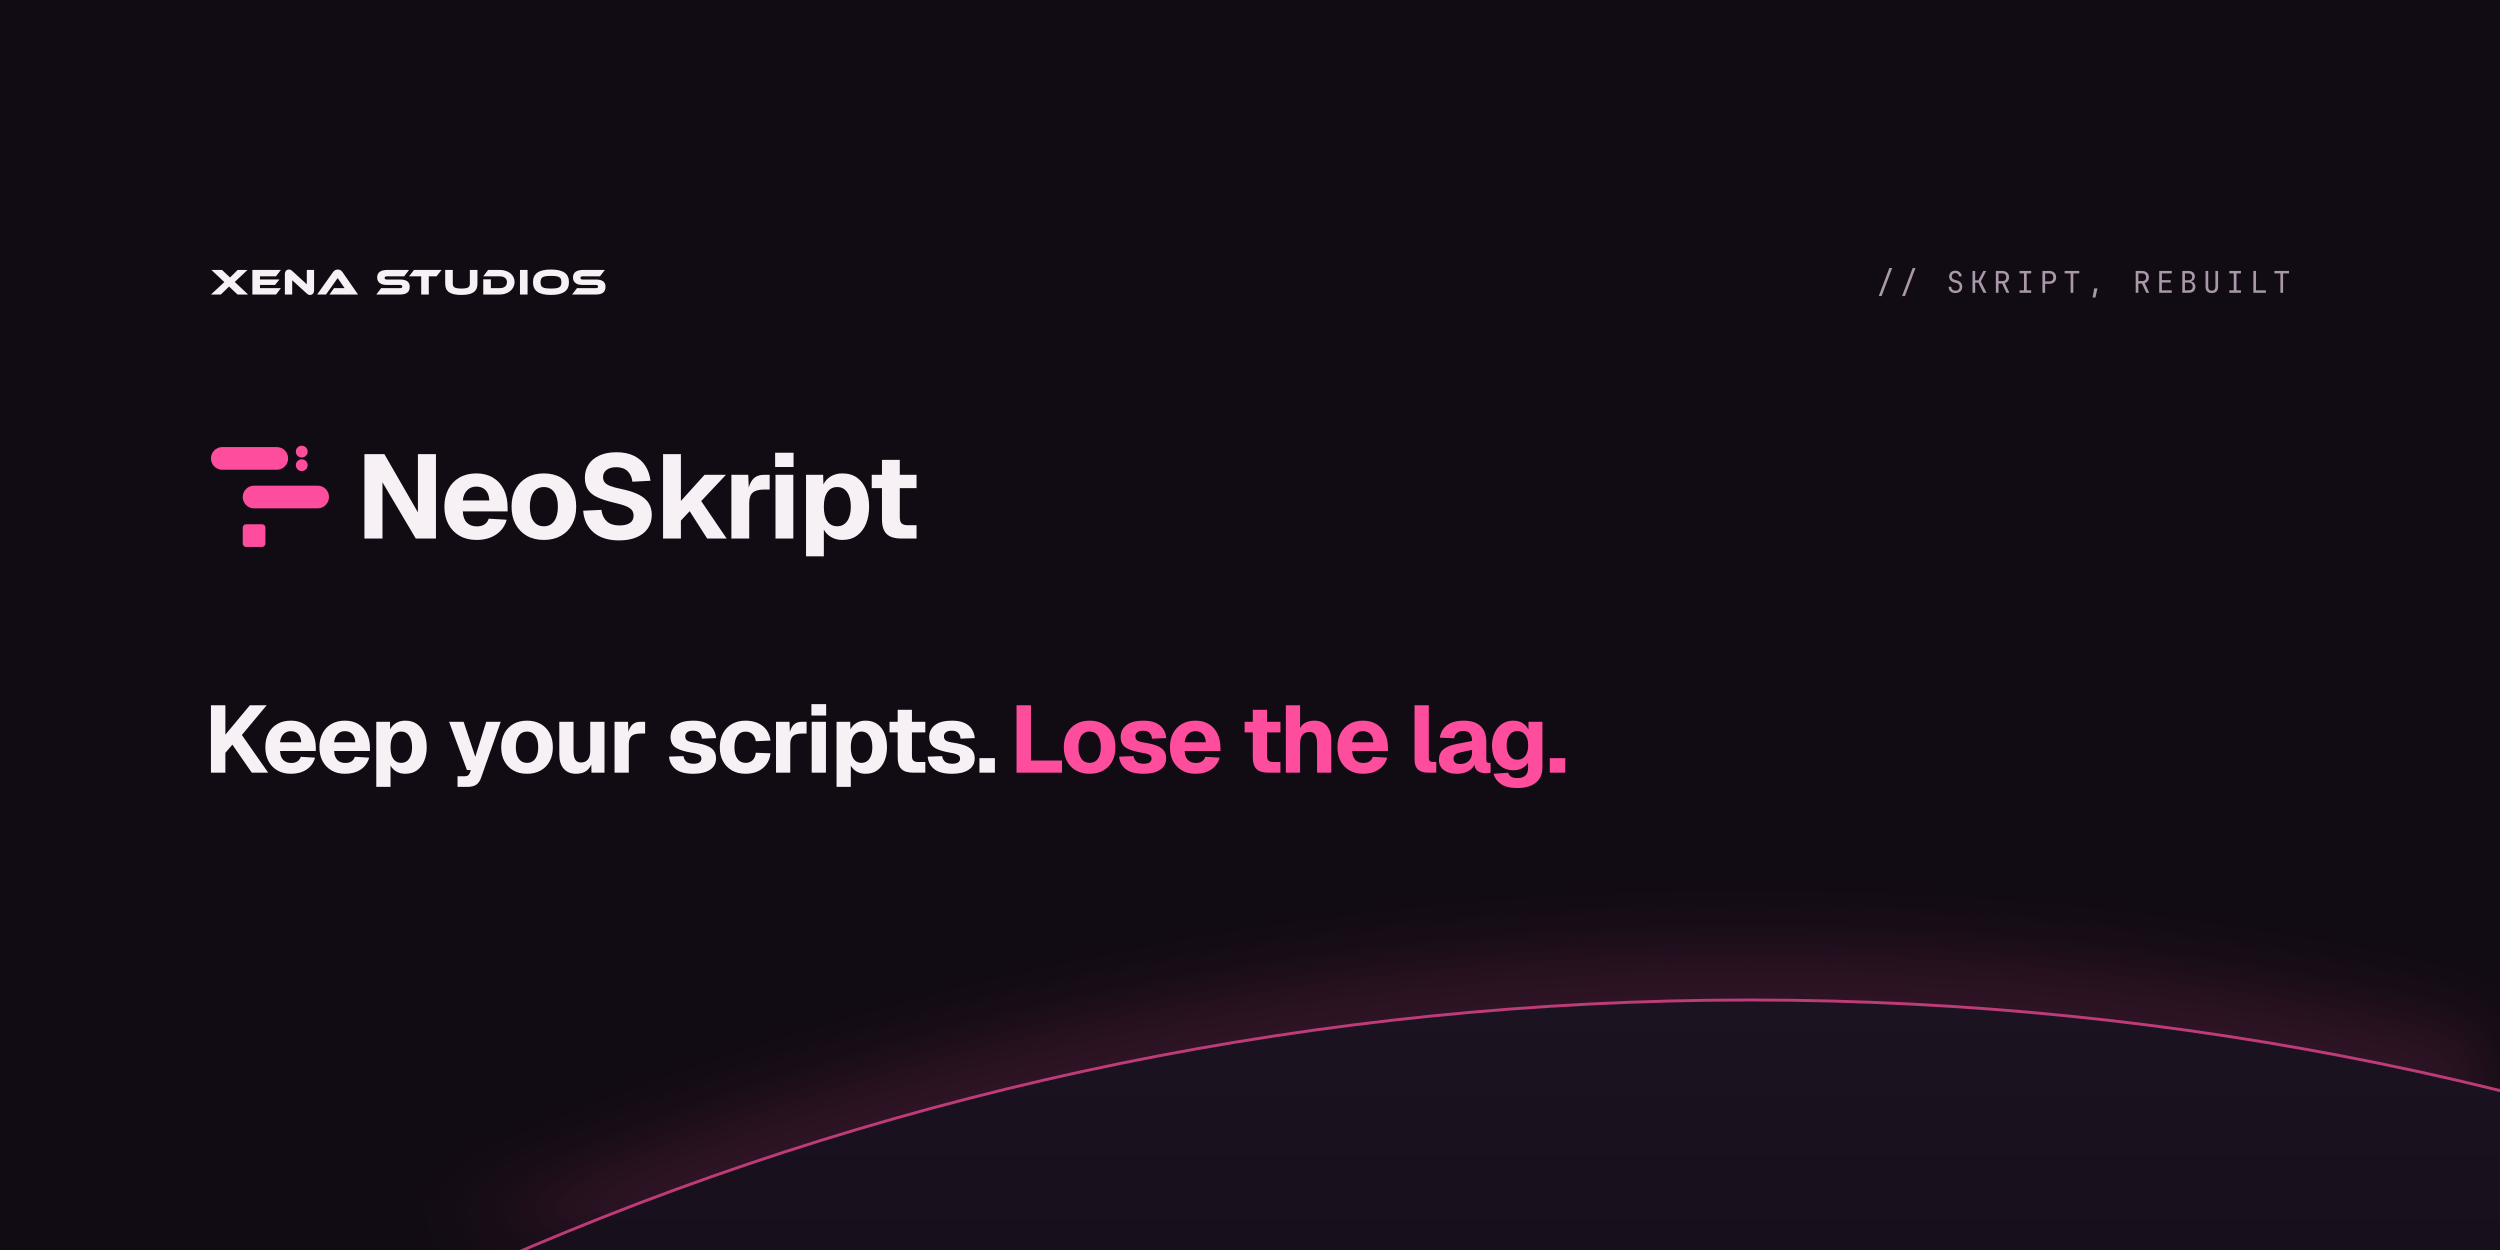
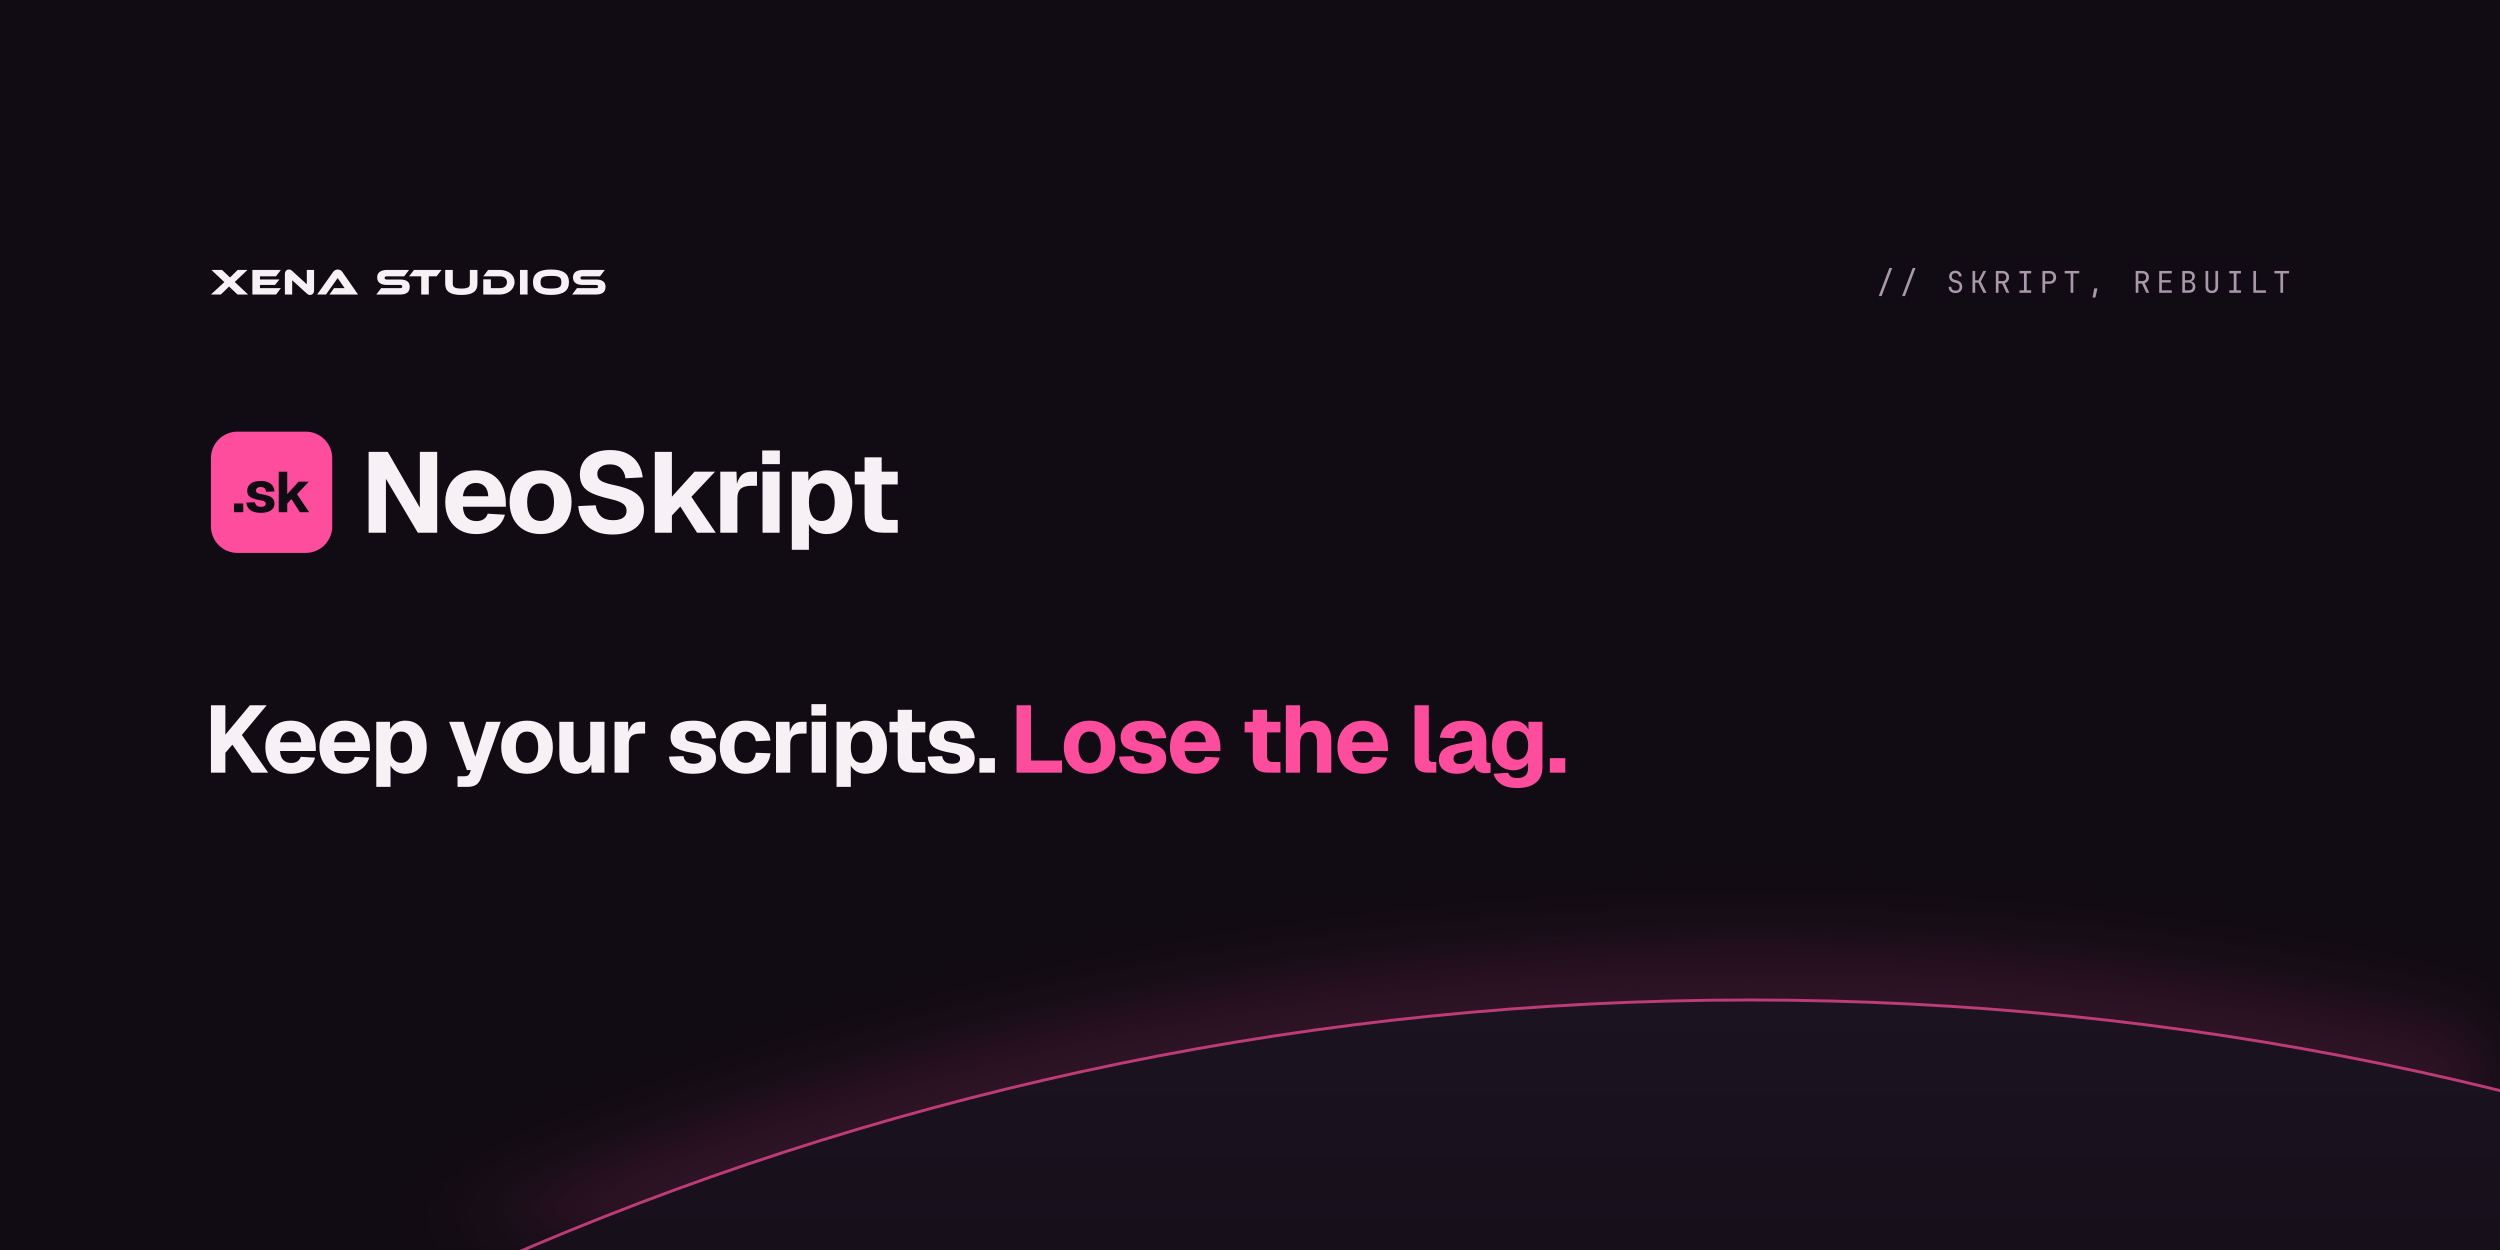
<svg xmlns="http://www.w3.org/2000/svg" width="1280" height="640" viewBox="0 0 1280 640">
  <rect width="1280" height="640" fill="#110B13" />
  <defs>
    <linearGradient id="limb38" x1="0" y1="512" x2="0" y2="832" gradientUnits="userSpaceOnUse">
      <stop offset="0" stop-color="#1B1320" />
      <stop offset="1" stop-color="#110B13" />
    </linearGradient>
    <filter id="glow39" x="-20%" y="-20%" width="140%" height="140%">
      <feGaussianBlur stdDeviation="22.4" />
    </filter>
  </defs>
  <circle cx="896" cy="2112" r="1600" fill="none" stroke="#FF4D9D" stroke-width="32" opacity="0.22" filter="url(#glow39)" />
  <circle cx="896" cy="2112" r="1600" fill="url(#limb38)" />
  <circle cx="896" cy="2112" r="1600" fill="none" stroke="#FF4D9D" stroke-width="1.5" opacity="0.7" />
  <path d="M121.71 138.2L117.77 142.06L113.67 138.2L108.24 138.2L114.86 144.43L108 150.8L113.07 150.8L117.29 146.71L121.62 150.8L127.04 150.8L120.2 144.36L126.72 138.2M133.11 141.48L141.28 141.48L143.8 138.2L129.21 138.2L129.21 150.8L141.34 150.8L143.82 147.52L133.11 147.52L133.11 145.88L140.81 145.88L143.07 143.1L133.11 143.1M145.86 150.8L149.6 150.8L149.6 143.47L157.12 150.33C157.65 150.82 158.1 151.03 158.68 151.03C160 151.03 160.81 150.1 160.81 148.65L160.81 138.2L157.08 138.2L157.08 145.55L149.53 138.65C149.02 138.18 148.57 137.99 147.98 137.99C146.67 137.99 145.86 138.9 145.86 140.37M183.32 150.8L175.43 139.41C174.88 138.61 174.11 137.99 172.94 137.99C171.73 137.99 170.98 138.65 170.43 139.41L162.36 150.8L166.91 150.8L172.88 142.38L176.44 147.52L171.02 147.52L168.68 150.8M204.69 150.8C208.2 150.8 209.78 149.54 209.78 146.77C209.78 144.38 208.12 143.12 205 143.12L198.12 143.12C197.31 143.12 196.93 142.85 196.93 142.29C196.93 141.74 197.31 141.48 198.12 141.48L206.94 141.48L209.44 138.2L198.42 138.2C194.86 138.2 193.11 139.5 193.11 142.1C193.11 144.49 194.88 145.88 197.95 145.88L204.77 145.88C205.58 145.88 205.96 146.13 205.96 146.71C205.96 147.28 205.6 147.52 204.81 147.52L195.16 147.52L192.66 150.8M219.54 150.8L219.54 141.48L223.51 141.48L226.07 138.2L211.98 138.2L209.42 141.48L215.66 141.48L215.66 150.8M240.57 145.3C240.57 147.09 239.46 147.73 236.24 147.73C232.98 147.73 231.83 147.09 231.83 145.3L231.83 138.2L227.94 138.2L227.94 145.3C227.94 149.26 230.52 151.01 236.24 151.01C241.91 151.01 244.45 149.24 244.45 145.3L244.45 138.2L240.57 138.2M255.87 150.8C260.22 150.8 263.46 148.05 263.46 144.38C263.46 140.76 260.31 138.2 255.87 138.2L249.93 138.2L247.43 141.48L255.87 141.48C258.15 141.48 259.56 142.59 259.56 144.38C259.56 146.41 258.28 147.52 255.87 147.52L251.33 147.52L251.33 143.02L247.43 143.02L247.43 150.8M270.12 150.8L270.12 138.2L266.23 138.2L266.23 150.8M282.08 137.99C275.83 137.99 272.89 140.08 272.89 144.49C272.89 148.92 275.85 151.01 282.08 151.01C288.34 151.01 291.31 148.9 291.31 144.49C291.31 140.08 288.34 137.99 282.08 137.99M282.08 141.27C286.32 141.27 287.41 141.93 287.41 144.49C287.41 147.05 286.3 147.73 282.08 147.73C277.9 147.73 276.77 147.05 276.77 144.49C276.77 141.95 277.88 141.27 282.08 141.27M304.95 150.8C308.45 150.8 310.03 149.54 310.03 146.77C310.03 144.38 308.38 143.12 305.25 143.12L298.37 143.12C297.57 143.12 297.19 142.85 297.19 142.29C297.19 141.74 297.57 141.48 298.37 141.48L307.19 141.48L309.69 138.2L298.68 138.2C295.12 138.2 293.37 139.5 293.37 142.1C293.37 144.49 295.14 145.88 298.21 145.88L305.02 145.88C305.83 145.88 306.21 146.13 306.21 146.71C306.21 147.28 305.85 147.52 305.06 147.52L295.42 147.52L292.91 150.8" fill="#F7F1F6" />
  <path d="M963.38 151.58L961.93 151.58L967.36 137.2L968.82 137.2L963.38 151.58M975.32 151.58L973.87 151.58L979.3 137.2L980.75 137.2L975.32 151.58M1001.24 150.05L1001.24 150.05Q999.61 150.05 998.65 149.2Q997.69 148.34 997.69 146.84L997.69 146.84L999.06 146.84Q999.06 147.77 999.66 148.3Q1000.26 148.83 1001.24 148.83L1001.24 148.83Q1002.19 148.83 1002.75 148.28Q1003.32 147.73 1003.32 146.84L1003.32 146.84Q1003.32 146.17 1002.96 145.67Q1002.6 145.17 1001.93 144.99L1001.93 144.99L1000.23 144.51Q999.17 144.21 998.57 143.42Q997.96 142.63 997.96 141.56L997.96 141.56Q997.96 140.67 998.36 140Q998.76 139.33 999.48 138.95Q1000.2 138.58 1001.13 138.58L1001.13 138.58Q1002.08 138.58 1002.8 138.95Q1003.53 139.33 1003.94 139.99Q1004.36 140.66 1004.36 141.53L1004.36 141.53L1002.98 141.53Q1002.98 140.77 1002.46 140.28Q1001.94 139.8 1001.13 139.8L1001.13 139.8Q1000.32 139.8 999.81 140.28Q999.31 140.77 999.31 141.53L999.31 141.53Q999.31 142.14 999.64 142.58Q999.97 143.02 1000.56 143.18L1000.56 143.18L1002.31 143.67Q1003.42 143.98 1004.04 144.83Q1004.66 145.68 1004.66 146.84L1004.66 146.84Q1004.66 148.31 1003.73 149.18Q1002.8 150.05 1001.24 150.05M1011.3 149.9L1009.93 149.9L1009.93 138.73L1011.3 138.73L1011.3 143.54L1012.96 143.54L1015.44 138.73L1016.93 138.73L1014.17 144.12L1017.09 149.9L1015.51 149.9L1012.91 144.74L1011.3 144.74L1011.3 149.9M1023.24 149.9L1021.88 149.9L1021.88 138.73L1025.32 138.73Q1026.31 138.73 1027.06 139.14Q1027.81 139.54 1028.23 140.26Q1028.64 140.98 1028.64 141.94L1028.64 141.94Q1028.64 143.08 1028.06 143.89Q1027.48 144.7 1026.51 145.02L1026.51 145.02L1028.79 149.9L1027.28 149.9L1025.09 145.16L1023.24 145.16L1023.24 149.9M1023.24 139.97L1023.24 143.92L1025.32 143.92Q1026.18 143.92 1026.7 143.37Q1027.22 142.83 1027.22 141.94L1027.22 141.94Q1027.22 141.04 1026.7 140.51Q1026.18 139.97 1025.32 139.97L1025.32 139.97L1023.24 139.97M1039.96 149.9L1033.99 149.9L1033.99 148.65L1036.27 148.65L1036.27 139.99L1033.99 139.99L1033.99 138.73L1039.96 138.73L1039.96 139.99L1037.68 139.99L1037.68 148.65L1039.96 148.65L1039.96 149.9M1047.11 149.9L1045.73 149.9L1045.73 138.73L1049.32 138.73Q1050.89 138.73 1051.81 139.63Q1052.74 140.52 1052.74 142.02L1052.74 142.02Q1052.74 143.52 1051.81 144.41Q1050.89 145.31 1049.32 145.31L1049.32 145.31L1047.11 145.31L1047.11 149.9M1047.11 139.97L1047.11 144.07L1049.32 144.07Q1050.23 144.07 1050.77 143.51Q1051.31 142.95 1051.31 142.02L1051.31 142.02Q1051.31 141.07 1050.77 140.52Q1050.23 139.97 1049.32 139.97L1049.32 139.97L1047.11 139.97M1061.53 149.9L1060.16 149.9L1060.16 139.99L1057.1 139.99L1057.1 138.73L1064.59 138.73L1064.59 139.99L1061.53 139.99L1061.53 149.9M1072.83 152.35L1071.4 152.35L1072.24 147.67L1073.9 147.67L1072.83 152.35M1094.84 149.9L1093.48 149.9L1093.48 138.73L1096.92 138.73Q1097.92 138.73 1098.67 139.14Q1099.42 139.54 1099.83 140.26Q1100.24 140.98 1100.24 141.94L1100.24 141.94Q1100.24 143.08 1099.66 143.89Q1099.08 144.7 1098.12 145.02L1098.12 145.02L1100.4 149.9L1098.88 149.9L1096.69 145.16L1094.84 145.16L1094.84 149.9M1094.84 139.97L1094.84 143.92L1096.92 143.92Q1097.78 143.92 1098.3 143.37Q1098.82 142.83 1098.82 141.94L1098.82 141.94Q1098.82 141.04 1098.3 140.51Q1097.78 139.97 1096.92 139.97L1096.92 139.97L1094.84 139.97M1111.95 149.9L1105.52 149.9L1105.52 138.73L1111.95 138.73L1111.95 139.99L1106.88 139.99L1106.88 143.44L1111.41 143.44L1111.41 144.67L1106.88 144.67L1106.88 148.65L1111.95 148.65L1111.95 149.9M1120.74 149.9L1117.35 149.9L1117.35 138.73L1120.52 138.73Q1122.05 138.73 1122.91 139.5Q1123.77 140.26 1123.77 141.62L1123.77 141.62Q1123.77 142.48 1123.23 143.17Q1122.69 143.86 1121.82 144.02L1121.82 144.02L1121.82 144.07Q1122.47 144.15 1122.97 144.53Q1123.47 144.91 1123.75 145.5Q1124.03 146.09 1124.03 146.79L1124.03 146.79Q1124.03 148.23 1123.15 149.07Q1122.27 149.9 1120.74 149.9L1120.74 149.9M1118.69 139.97L1118.69 143.49L1120.5 143.49Q1121.39 143.49 1121.9 143.02Q1122.41 142.54 1122.41 141.73L1122.41 141.73Q1122.41 140.92 1121.91 140.44Q1121.4 139.97 1120.52 139.97L1120.52 139.97L1118.69 139.97M1118.69 144.68L1118.69 148.66L1120.59 148.66Q1121.56 148.66 1122.11 148.15Q1122.67 147.64 1122.67 146.75L1122.67 146.75Q1122.67 145.83 1122.11 145.26Q1121.56 144.68 1120.59 144.68L1120.59 144.68L1118.69 144.68M1132.45 150.05L1132.45 150.05Q1130.89 150.05 1130.06 149.19Q1129.24 148.32 1129.24 146.84L1129.24 146.84L1129.24 138.73L1130.61 138.73L1130.61 146.84Q1130.61 147.76 1131.06 148.29Q1131.52 148.83 1132.45 148.83L1132.45 148.83Q1133.37 148.83 1133.83 148.29Q1134.29 147.76 1134.29 146.84L1134.29 146.84L1134.29 138.73L1135.66 138.73L1135.66 146.84Q1135.66 148.34 1134.84 149.2Q1134.03 150.05 1132.45 150.05M1147.37 149.9L1141.4 149.9L1141.4 148.65L1143.68 148.65L1143.68 139.99L1141.4 139.99L1141.4 138.73L1147.37 138.73L1147.37 139.99L1145.09 139.99L1145.09 148.65L1147.37 148.65L1147.37 149.9M1160.14 149.9L1153.72 149.9L1153.72 138.73L1155.09 138.73L1155.09 148.65L1160.14 148.65L1160.14 149.9M1168.94 149.9L1167.56 149.9L1167.56 139.99L1164.5 139.99L1164.5 138.73L1172 138.73L1172 139.99L1168.94 139.99L1168.94 149.9" fill="#A898A9" />
-   <g transform="translate(101.03 217.27) scale(1.162332)">
-     <rect x="6" y="10" width="34" height="10" rx="5" fill="#FF4D9D" />
-     <circle cx="46" cy="12" r="2.6" fill="#FF4D9D" />
-     <circle cx="46" cy="18" r="2.6" fill="#FF4D9D" />
-     <rect x="20" y="27" width="38" height="10" rx="5" fill="#FF4D9D" />
-     <rect x="20" y="44" width="10" height="10" rx="1.5" fill="#FF4D9D" />
-   </g>
-   <path d="M195.83 275.72L186.59 275.72L186.59 232.52L196.81 232.52L213.97 262.33L213.97 232.52L223.21 232.52L223.21 275.72L212.87 275.72L195.83 246.94L195.83 275.72M243.96 276.45L243.96 276.45Q238.97 276.45 235.29 274.32Q231.61 272.19 229.57 268.39Q227.53 264.59 227.53 259.41L227.53 259.41Q227.53 254.3 229.54 250.47Q231.55 246.64 235.23 244.51Q238.91 242.38 243.9 242.38L243.9 242.38Q248.77 242.38 252.36 244.51Q255.95 246.64 257.93 250.59Q259.9 254.55 259.9 260.02L259.9 260.02L259.9 261.85L236.96 261.85Q237.15 265.74 239.06 267.63Q240.98 269.51 244.14 269.51L244.14 269.51Q248.89 269.51 250.23 265.56L250.23 265.56L259.42 266.11Q258.08 270.97 253.97 273.71Q249.86 276.45 243.96 276.45M236.96 256.25L236.96 256.25L250.53 256.25Q250.35 252.66 248.56 250.9Q246.76 249.13 243.9 249.13L243.9 249.13Q241.04 249.13 239.19 250.99Q237.33 252.84 236.96 256.25M278.46 276.45L278.46 276.45Q273.47 276.45 269.76 274.35Q266.05 272.25 263.98 268.42Q261.91 264.59 261.91 259.41L261.91 259.41Q261.91 254.24 263.98 250.44Q266.05 246.64 269.76 244.51Q273.47 242.38 278.46 242.38L278.46 242.38Q283.45 242.38 287.19 244.51Q290.93 246.64 292.97 250.44Q295.01 254.24 295.01 259.41L295.01 259.41Q295.01 264.59 292.97 268.42Q290.93 272.25 287.19 274.35Q283.45 276.45 278.46 276.45M278.46 269.45L278.46 269.45Q281.87 269.45 283.75 266.81Q285.64 264.16 285.64 259.41L285.64 259.41Q285.64 254.67 283.75 252.02Q281.87 249.37 278.46 249.37L278.46 249.37Q275.05 249.37 273.17 252.02Q271.28 254.67 271.28 259.41L271.28 259.41Q271.28 264.16 273.17 266.81Q275.05 269.45 278.46 269.45M317.04 276.69L317.04 276.69Q308.64 276.69 303.86 272.56Q299.09 268.42 298.6 261.48L298.6 261.48L307.91 261.06Q308.46 264.89 310.71 266.96Q312.96 269.03 317.16 269.03L317.16 269.03Q320.57 269.03 322.48 267.78Q324.4 266.53 324.4 264.04L324.4 264.04Q324.4 262.52 323.67 261.39Q322.94 260.27 320.87 259.32Q318.8 258.38 314.79 257.47L314.79 257.47Q309.25 256.19 305.87 254.61Q302.5 253.02 300.97 250.62Q299.45 248.22 299.45 244.57L299.45 244.57Q299.45 240.73 301.37 237.78Q303.29 234.83 306.94 233.19Q310.59 231.55 315.64 231.55L315.64 231.55Q320.99 231.55 324.7 233.43Q328.42 235.32 330.48 238.6Q332.55 241.89 333.04 246.15L333.04 246.15L323.79 246.64Q323.43 243.29 321.33 241.25Q319.23 239.21 315.52 239.21L315.52 239.21Q312.35 239.21 310.56 240.61Q308.76 242.01 308.76 244.26L308.76 244.26Q308.76 245.85 309.55 246.91Q310.34 247.97 312.29 248.77Q314.24 249.56 317.77 250.29L317.77 250.29Q323.79 251.5 327.26 253.36Q330.73 255.22 332.22 257.77Q333.71 260.33 333.71 263.61L333.71 263.61Q333.71 267.63 331.67 270.58Q329.63 273.53 325.89 275.11Q322.15 276.69 317.04 276.69M348.62 275.72L339.49 275.72L339.49 232.52L348.62 232.52L348.62 256.49L360.72 243.11L371.68 243.11L359.02 256.55L372.04 275.72L362.06 275.72L353.12 261.73L348.62 266.53L348.62 275.72M383.6 275.72L374.47 275.72L374.47 243.11L383.11 243.11L383.36 249.62Q384.33 246.21 386.22 244.66Q388.1 243.11 391.09 243.11L391.09 243.11L394.07 243.11L394.07 250.65L391.09 250.65Q387.25 250.65 385.43 252.2Q383.6 253.75 383.6 257.41L383.6 257.41L383.6 275.72M406.18 275.72L397.05 275.72L397.05 243.11L406.18 243.11L406.18 275.72M406.3 239.09L396.87 239.09L396.87 231.79L406.3 231.79L406.3 239.09M421.81 284.85L412.69 284.85L412.69 243.11L421.45 243.11L421.57 247.97Q423.03 245.24 425.52 243.81Q428.02 242.38 431.24 242.38L431.24 242.38Q435.81 242.38 438.88 244.63Q441.95 246.88 443.47 250.74Q444.99 254.61 444.99 259.41L444.99 259.41Q444.99 264.22 443.44 268.08Q441.89 271.95 438.82 274.2Q435.75 276.45 431.18 276.45L431.18 276.45Q428.14 276.45 425.65 275.05Q423.15 273.65 421.81 271.16L421.81 271.16L421.81 284.85M428.69 269.45L428.69 269.45Q431.91 269.45 433.77 266.78Q435.62 264.1 435.62 259.41L435.62 259.41Q435.62 254.73 433.77 252.05Q431.91 249.37 428.69 249.37L428.69 249.37Q425.46 249.37 423.64 251.93Q421.81 254.49 421.81 259.41L421.81 259.41Q421.81 264.34 423.61 266.9Q425.4 269.45 428.69 269.45M469.27 275.72L461.36 275.72Q456.31 275.72 453.94 273.38Q451.57 271.03 451.57 265.92L451.57 265.92L451.57 249.92L446.33 249.92L446.33 243.11L451.57 243.11L451.57 235.44L460.69 235.44L460.69 243.11L469.27 243.11L469.27 249.92L460.69 249.92L460.69 264.83Q460.69 267.2 461.7 268.05Q462.7 268.91 464.71 268.91L464.71 268.91L469.27 268.91L469.27 275.72" fill="#F7F1F6" />
+   <rect x="108" y="221" width="62.1" height="62.1" rx="13.58" fill="#FF4D9D" />
+   <path transform="translate(0 262.23)" d="M124.55 0L119.8 0L119.8 -4.46L124.55 -4.46L124.55 0M133.62 0.35L133.62 0.35Q129.83 0.35 128.05 -1.14Q126.27 -2.63 126.1 -4.93L126.1 -4.93L130.53 -5.08Q130.74 -3.97 131.44 -3.35Q132.14 -2.74 133.62 -2.74L133.62 -2.74Q136.05 -2.74 136.05 -4.32L136.05 -4.32Q136.05 -4.81 135.81 -5.13Q135.58 -5.45 134.91 -5.7Q134.24 -5.95 132.92 -6.15L132.92 -6.15Q130.47 -6.59 129.09 -7.19Q127.7 -7.79 127.13 -8.71Q126.57 -9.63 126.57 -10.97L126.57 -10.97Q126.57 -13.21 128.32 -14.6Q130.07 -15.98 133.54 -15.98L133.54 -15.98Q135.87 -15.98 137.39 -15.28Q138.9 -14.58 139.68 -13.36Q140.45 -12.13 140.57 -10.62L140.57 -10.62L136.19 -10.44Q136.13 -11.52 135.48 -12.21Q134.82 -12.89 133.48 -12.89L133.48 -12.89Q132.31 -12.89 131.7 -12.41Q131.09 -11.93 131.09 -11.14L131.09 -11.14Q131.09 -10.3 131.69 -9.87Q132.28 -9.45 133.89 -9.22L133.89 -9.22Q136.37 -8.84 137.82 -8.23Q139.28 -7.61 139.91 -6.68Q140.54 -5.75 140.54 -4.38L140.54 -4.38Q140.54 -2.1 138.67 -0.88Q136.8 0.35 133.62 0.35M147.07 0L142.7 0L142.7 -20.71L147.07 -20.71L147.07 -9.22L152.88 -15.63L158.13 -15.63L152.06 -9.19L158.3 0L153.52 0L149.23 -6.71L147.07 -4.4L147.07 0" fill="#110B13" />
+   <path d="M197.59 272.75L188.73 272.75L188.73 231.35L198.53 231.35L214.97 259.92L214.97 231.35L223.83 231.35L223.83 272.75L213.92 272.75L197.59 245.17L197.59 272.75M243.72 273.45L243.72 273.45Q238.93 273.45 235.41 271.41Q231.88 269.37 229.93 265.72Q227.97 262.08 227.97 257.12L227.97 257.12Q227.97 252.22 229.9 248.55Q231.82 244.88 235.35 242.84Q238.88 240.8 243.66 240.8L243.66 240.8Q248.32 240.8 251.76 242.84Q255.2 244.88 257.1 248.67Q258.99 252.46 258.99 257.71L258.99 257.71L258.99 259.46L237.01 259.46Q237.19 263.19 239.02 264.99Q240.86 266.8 243.89 266.8L243.89 266.8Q248.44 266.8 249.72 263.01L249.72 263.01L258.53 263.54Q257.24 268.2 253.31 270.83Q249.37 273.45 243.72 273.45M237.01 254.09L237.01 254.09L250.01 254.09Q249.84 250.65 248.12 248.96Q246.4 247.27 243.66 247.27L243.66 247.27Q240.92 247.27 239.14 249.05Q237.36 250.83 237.01 254.09M276.78 273.45L276.78 273.45Q272 273.45 268.44 271.44Q264.88 269.43 262.9 265.75Q260.92 262.08 260.92 257.12L260.92 257.12Q260.92 252.17 262.9 248.52Q264.88 244.88 268.44 242.84Q272 240.8 276.78 240.8L276.78 240.8Q281.56 240.8 285.15 242.84Q288.73 244.88 290.68 248.52Q292.64 252.17 292.64 257.12L292.64 257.12Q292.64 262.08 290.68 265.75Q288.73 269.43 285.15 271.44Q281.56 273.45 276.78 273.45M276.78 266.74L276.78 266.74Q280.04 266.74 281.85 264.21Q283.66 261.67 283.66 257.12L283.66 257.12Q283.66 252.57 281.85 250.04Q280.04 247.5 276.78 247.5L276.78 247.5Q273.51 247.5 271.7 250.04Q269.9 252.57 269.9 257.12L269.9 257.12Q269.9 261.67 271.7 264.21Q273.51 266.74 276.78 266.74M313.75 273.68L313.75 273.68Q305.7 273.68 301.12 269.72Q296.54 265.75 296.08 259.11L296.08 259.11L305 258.7Q305.52 262.37 307.68 264.35Q309.84 266.34 313.86 266.34L313.86 266.34Q317.13 266.34 318.97 265.14Q320.8 263.95 320.8 261.55L320.8 261.55Q320.8 260.1 320.1 259.02Q319.4 257.94 317.42 257.04Q315.44 256.13 311.59 255.26L311.59 255.26Q306.28 254.03 303.05 252.52Q299.81 251 298.35 248.7Q296.89 246.39 296.89 242.9L296.89 242.9Q296.89 239.22 298.73 236.39Q300.57 233.57 304.07 231.99Q307.57 230.42 312.41 230.42L312.41 230.42Q317.54 230.42 321.09 232.22Q324.65 234.03 326.63 237.18Q328.62 240.33 329.08 244.41L329.08 244.41L320.22 244.88Q319.87 241.67 317.86 239.72Q315.85 237.76 312.29 237.76L312.29 237.76Q309.26 237.76 307.54 239.11Q305.82 240.45 305.82 242.6L305.82 242.6Q305.82 244.12 306.57 245.14Q307.33 246.16 309.2 246.92Q311.06 247.68 314.45 248.38L314.45 248.38Q320.22 249.54 323.54 251.32Q326.87 253.1 328.29 255.55Q329.72 258 329.72 261.15L329.72 261.15Q329.72 264.99 327.77 267.82Q325.82 270.65 322.23 272.17Q318.64 273.68 313.75 273.68M344.01 272.75L335.26 272.75L335.26 231.35L344.01 231.35L344.01 254.32L355.61 241.5L366.11 241.5L353.98 254.38L366.46 272.75L356.9 272.75L348.32 259.34L344.01 263.95L344.01 272.75M377.54 272.75L368.79 272.75L368.79 241.5L377.07 241.5L377.3 247.74Q378.24 244.47 380.04 242.98Q381.85 241.5 384.71 241.5L384.71 241.5L387.57 241.5L387.57 248.73L384.71 248.73Q381.04 248.73 379.29 250.21Q377.54 251.7 377.54 255.2L377.54 255.2L377.54 272.75M399.17 272.75L390.42 272.75L390.42 241.5L399.17 241.5L399.17 272.75M399.29 237.65L390.25 237.65L390.25 230.65L399.29 230.65L399.29 237.65M414.16 281.5L405.41 281.5L405.41 241.5L413.81 241.5L413.92 246.16Q415.32 243.54 417.71 242.17Q420.1 240.8 423.19 240.8L423.19 240.8Q427.57 240.8 430.51 242.95Q433.46 245.11 434.91 248.81Q436.37 252.52 436.37 257.12L436.37 257.12Q436.37 261.73 434.89 265.43Q433.4 269.13 430.45 271.29Q427.51 273.45 423.14 273.45L423.14 273.45Q420.22 273.45 417.83 272.11Q415.44 270.77 414.16 268.38L414.16 268.38L414.16 281.5M420.74 266.74L420.74 266.74Q423.84 266.74 425.61 264.18Q427.39 261.61 427.39 257.12L427.39 257.12Q427.39 252.63 425.61 250.07Q423.84 247.5 420.74 247.5L420.74 247.5Q417.65 247.5 415.91 249.95Q414.16 252.4 414.16 257.12L414.16 257.12Q414.16 261.85 415.88 264.3Q417.6 266.74 420.74 266.74M459.64 272.75L452.06 272.75Q447.22 272.75 444.94 270.51Q442.67 268.26 442.67 263.36L442.67 263.36L442.67 248.03L437.65 248.03L437.65 241.5L442.67 241.5L442.67 234.15L451.42 234.15L451.42 241.5L459.64 241.5L459.64 248.03L451.42 248.03L451.42 262.31Q451.42 264.59 452.38 265.4Q453.34 266.22 455.26 266.22L455.26 266.22L459.64 266.22L459.64 272.75" fill="#F7F1F6" />
  <path d="M115.39 395.6L108 395.6L108 361.09L115.39 361.09L115.39 376.16L127.93 361.09L136.53 361.09L123.84 376.31L137.31 395.6L128.9 395.6L118.98 381.26L115.39 385.44L115.39 395.6M148.97 396.18L148.97 396.18Q144.98 396.18 142.04 394.48Q139.1 392.78 137.48 389.74Q135.85 386.71 135.85 382.58L135.85 382.58Q135.85 378.49 137.45 375.43Q139.06 372.37 142 370.67Q144.94 368.97 148.92 368.97L148.92 368.97Q152.81 368.97 155.68 370.67Q158.54 372.37 160.12 375.53Q161.7 378.69 161.7 383.06L161.7 383.06L161.7 384.52L143.38 384.52Q143.53 387.63 145.06 389.14Q146.59 390.64 149.12 390.64L149.12 390.64Q152.91 390.64 153.98 387.48L153.98 387.48L161.31 387.92Q160.25 391.81 156.96 394Q153.68 396.18 148.97 396.18M143.38 380.05L143.38 380.05L154.22 380.05Q154.07 377.18 152.64 375.77Q151.21 374.36 148.92 374.36L148.92 374.36Q146.64 374.36 145.15 375.84Q143.67 377.33 143.38 380.05M176.67 396.18L176.67 396.18Q172.69 396.18 169.75 394.48Q166.81 392.78 165.18 389.74Q163.55 386.71 163.55 382.58L163.55 382.58Q163.55 378.49 165.15 375.43Q166.76 372.37 169.7 370.67Q172.64 368.97 176.62 368.97L176.62 368.97Q180.51 368.97 183.38 370.67Q186.25 372.37 187.83 375.53Q189.41 378.69 189.41 383.06L189.41 383.06L189.41 384.52L171.08 384.52Q171.23 387.63 172.76 389.14Q174.29 390.64 176.82 390.64L176.82 390.64Q180.61 390.64 181.68 387.48L181.68 387.48L189.02 387.92Q187.95 391.81 184.67 394Q181.39 396.18 176.67 396.18M171.08 380.05L171.08 380.05L181.92 380.05Q181.77 377.18 180.34 375.77Q178.91 374.36 176.62 374.36L176.62 374.36Q174.34 374.36 172.86 375.84Q171.37 377.33 171.08 380.05M199.95 402.89L192.66 402.89L192.66 369.55L199.66 369.55L199.76 373.44Q200.92 371.25 202.92 370.11Q204.91 368.97 207.48 368.97L207.48 368.97Q211.13 368.97 213.58 370.77Q216.04 372.56 217.25 375.65Q218.47 378.74 218.47 382.58L218.47 382.58Q218.47 386.41 217.23 389.5Q215.99 392.59 213.53 394.39Q211.08 396.18 207.44 396.18L207.44 396.18Q205.01 396.18 203.01 395.07Q201.02 393.95 199.95 391.96L199.95 391.96L199.95 402.89M205.44 390.59L205.44 390.59Q208.02 390.59 209.5 388.46Q210.98 386.32 210.98 382.58L210.98 382.58Q210.98 378.83 209.5 376.69Q208.02 374.56 205.44 374.56L205.44 374.56Q202.87 374.56 201.41 376.6Q199.95 378.64 199.95 382.58L199.95 382.58Q199.95 386.51 201.38 388.55Q202.82 390.59 205.44 390.59M239.22 402.89L234.26 402.89L234.26 397.45L237.71 397.45Q238.98 397.45 239.56 397.08Q240.14 396.72 240.53 395.79L240.53 395.79L241.07 394.29L239.07 394.29L229.94 369.55L237.37 369.55L243.35 387.48L248.94 369.55L256.38 369.55L246.36 398.08Q245.49 400.65 243.84 401.77Q242.18 402.89 239.22 402.89L239.22 402.89M269.84 396.18L269.84 396.18Q265.85 396.18 262.89 394.51Q259.92 392.83 258.27 389.77Q256.62 386.71 256.62 382.58L256.62 382.58Q256.62 378.44 258.27 375.41Q259.92 372.37 262.89 370.67Q265.85 368.97 269.84 368.97L269.84 368.97Q273.82 368.97 276.81 370.67Q279.8 372.37 281.43 375.41Q283.06 378.44 283.06 382.58L283.06 382.58Q283.06 386.71 281.43 389.77Q279.8 392.83 276.81 394.51Q273.82 396.18 269.84 396.18M269.84 390.59L269.84 390.59Q272.56 390.59 274.07 388.48Q275.57 386.37 275.57 382.58L275.57 382.58Q275.57 378.78 274.07 376.67Q272.56 374.56 269.84 374.56L269.84 374.56Q267.12 374.56 265.61 376.67Q264.1 378.78 264.1 382.58L264.1 382.58Q264.1 386.37 265.61 388.48Q267.12 390.59 269.84 390.59M294.92 396.18L294.92 396.18Q290.88 396.18 288.62 393.58Q286.36 390.98 286.36 386.32L286.36 386.32L286.36 369.55L293.65 369.55L293.65 384.62Q293.65 387.63 294.58 389.01Q295.5 390.4 297.49 390.4L297.49 390.4Q299.73 390.4 300.97 388.87Q302.21 387.34 302.21 384.28L302.21 384.28L302.21 369.55L309.5 369.55L309.5 395.6L302.84 395.6L302.74 391.37Q300.75 396.18 294.92 396.18M321.94 395.6L314.65 395.6L314.65 369.55L321.55 369.55L321.74 374.75Q322.52 372.03 324.03 370.79Q325.53 369.55 327.91 369.55L327.91 369.55L330.3 369.55L330.3 375.58L327.91 375.58Q324.85 375.58 323.4 376.82Q321.94 378.06 321.94 380.97L321.94 380.97L321.94 395.6M355.08 396.18L355.08 396.18Q348.76 396.18 345.8 393.7Q342.84 391.23 342.54 387.39L342.54 387.39L349.93 387.14Q350.27 388.99 351.44 390.01Q352.6 391.03 355.08 391.03L355.08 391.03Q359.12 391.03 359.12 388.41L359.12 388.41Q359.12 387.58 358.73 387.05Q358.34 386.51 357.22 386.1Q356.1 385.69 353.92 385.35L353.92 385.35Q349.83 384.62 347.53 383.62Q345.22 382.62 344.27 381.09Q343.32 379.56 343.32 377.33L343.32 377.33Q343.32 373.58 346.24 371.28Q349.15 368.97 354.94 368.97L354.94 368.97Q358.82 368.97 361.35 370.13Q363.88 371.3 365.17 373.34Q366.45 375.38 366.65 377.91L366.65 377.91L359.36 378.2Q359.26 376.4 358.17 375.26Q357.08 374.12 354.84 374.12L354.84 374.12Q352.9 374.12 351.87 374.92Q350.85 375.72 350.85 377.03L350.85 377.03Q350.85 378.44 351.85 379.15Q352.85 379.85 355.52 380.24L355.52 380.24Q359.65 380.87 362.08 381.89Q364.51 382.92 365.56 384.47Q366.6 386.03 366.6 388.31L366.6 388.31Q366.6 392.1 363.49 394.14Q360.38 396.18 355.08 396.18M381.76 396.18L381.76 396.18Q377.78 396.18 374.79 394.48Q371.8 392.78 370.17 389.74Q368.54 386.71 368.54 382.58L368.54 382.58Q368.54 378.49 370.17 375.43Q371.8 372.37 374.79 370.67Q377.78 368.97 381.76 368.97L381.76 368.97Q385.21 368.97 387.96 370.18Q390.71 371.4 392.41 373.68Q394.11 375.97 394.5 379.17L394.5 379.17L386.96 379.51Q386.62 377.08 385.24 375.84Q383.85 374.6 381.76 374.6L381.76 374.6Q379.04 374.6 377.54 376.69Q376.03 378.78 376.03 382.58L376.03 382.58Q376.03 386.37 377.54 388.48Q379.04 390.59 381.76 390.59L381.76 390.59Q383.85 390.59 385.26 389.31Q386.67 388.02 386.96 385.39L386.96 385.39L394.5 385.69Q394.16 388.89 392.48 391.25Q390.8 393.61 388.06 394.9Q385.31 396.18 381.76 396.18M404.61 395.6L397.32 395.6L397.32 369.55L404.22 369.55L404.41 374.75Q405.19 372.03 406.7 370.79Q408.2 369.55 410.58 369.55L410.58 369.55L412.97 369.55L412.97 375.58L410.58 375.58Q407.52 375.58 406.06 376.82Q404.61 378.06 404.61 380.97L404.61 380.97L404.61 395.6M422.88 395.6L415.59 395.6L415.59 369.55L422.88 369.55L422.88 395.6M422.98 366.34L415.44 366.34L415.44 360.51L422.98 360.51L422.98 366.34M435.61 402.89L428.32 402.89L428.32 369.55L435.32 369.55L435.42 373.44Q436.58 371.25 438.58 370.11Q440.57 368.97 443.15 368.97L443.15 368.97Q446.79 368.97 449.24 370.77Q451.7 372.56 452.91 375.65Q454.13 378.74 454.13 382.58L454.13 382.58Q454.13 386.41 452.89 389.5Q451.65 392.59 449.2 394.39Q446.74 396.18 443.1 396.18L443.1 396.18Q440.67 396.18 438.67 395.07Q436.68 393.95 435.61 391.96L435.61 391.96L435.61 402.89M441.1 390.59L441.1 390.59Q443.68 390.59 445.16 388.46Q446.64 386.32 446.64 382.58L446.64 382.58Q446.64 378.83 445.16 376.69Q443.68 374.56 441.1 374.56L441.1 374.56Q438.53 374.56 437.07 376.6Q435.61 378.64 435.61 382.58L435.61 382.58Q435.61 386.51 437.05 388.55Q438.48 390.59 441.1 390.59M473.76 395.6L467.45 395.6Q463.41 395.6 461.52 393.73Q459.62 391.86 459.62 387.78L459.62 387.78L459.62 374.99L455.44 374.99L455.44 369.55L459.62 369.55L459.62 363.43L466.91 363.43L466.91 369.55L473.76 369.55L473.76 374.99L466.91 374.99L466.91 386.9Q466.91 388.8 467.71 389.48Q468.51 390.16 470.12 390.16L470.12 390.16L473.76 390.16L473.76 395.6M487.52 396.18L487.52 396.18Q481.2 396.18 478.23 393.7Q475.27 391.23 474.98 387.39L474.98 387.39L482.37 387.14Q482.71 388.99 483.87 390.01Q485.04 391.03 487.52 391.03L487.52 391.03Q491.55 391.03 491.55 388.41L491.55 388.41Q491.55 387.58 491.16 387.05Q490.77 386.51 489.66 386.1Q488.54 385.69 486.35 385.35L486.35 385.35Q482.27 384.62 479.96 383.62Q477.65 382.62 476.7 381.09Q475.76 379.56 475.76 377.33L475.76 377.33Q475.76 373.58 478.67 371.28Q481.59 368.97 487.37 368.97L487.37 368.97Q491.26 368.97 493.79 370.13Q496.31 371.3 497.6 373.34Q498.89 375.38 499.08 377.91L499.08 377.91L491.79 378.2Q491.7 376.4 490.6 375.26Q489.51 374.12 487.27 374.12L487.27 374.12Q485.33 374.12 484.31 374.92Q483.29 375.72 483.29 377.03L483.29 377.03Q483.29 378.44 484.29 379.15Q485.28 379.85 487.95 380.24L487.95 380.24Q492.09 380.87 494.52 381.89Q496.95 382.92 497.99 384.47Q499.04 386.03 499.04 388.31L499.04 388.31Q499.04 392.1 495.93 394.14Q492.81 396.18 487.52 396.18M509.39 395.6L501.47 395.6L501.47 388.16L509.39 388.16L509.39 395.6" fill="#F7F1F6" />
  <path d="M543.75 395.6L520.47 395.6L520.47 361.09L527.86 361.09L527.86 389.38L543.75 389.38L543.75 395.6M557.89 396.18L557.89 396.18Q553.9 396.18 550.94 394.51Q547.98 392.83 546.32 389.77Q544.67 386.71 544.67 382.58L544.67 382.58Q544.67 378.44 546.32 375.41Q547.98 372.37 550.94 370.67Q553.9 368.97 557.89 368.97L557.89 368.97Q561.88 368.97 564.86 370.67Q567.85 372.37 569.48 375.41Q571.11 378.44 571.11 382.58L571.11 382.58Q571.11 386.71 569.48 389.77Q567.85 392.83 564.86 394.51Q561.88 396.18 557.89 396.18M557.89 390.59L557.89 390.59Q560.61 390.59 562.12 388.48Q563.63 386.37 563.63 382.58L563.63 382.58Q563.63 378.78 562.12 376.67Q560.61 374.56 557.89 374.56L557.89 374.56Q555.17 374.56 553.66 376.67Q552.16 378.78 552.16 382.58L552.16 382.58Q552.16 386.37 553.66 388.48Q555.17 390.59 557.89 390.59M585.54 396.18L585.54 396.18Q579.23 396.18 576.26 393.7Q573.3 391.23 573 387.39L573 387.39L580.39 387.14Q580.73 388.99 581.9 390.01Q583.06 391.03 585.54 391.03L585.54 391.03Q589.58 391.03 589.58 388.41L589.58 388.41Q589.58 387.58 589.19 387.05Q588.8 386.51 587.68 386.1Q586.56 385.69 584.38 385.35L584.38 385.35Q580.29 384.62 577.99 383.62Q575.68 382.62 574.73 381.09Q573.78 379.56 573.78 377.33L573.78 377.33Q573.78 373.58 576.7 371.28Q579.61 368.97 585.4 368.97L585.4 368.97Q589.29 368.97 591.81 370.13Q594.34 371.3 595.63 373.34Q596.92 375.38 597.11 377.91L597.11 377.91L589.82 378.2Q589.72 376.4 588.63 375.26Q587.54 374.12 585.3 374.12L585.3 374.12Q583.36 374.12 582.34 374.92Q581.32 375.72 581.32 377.03L581.32 377.03Q581.32 378.44 582.31 379.15Q583.31 379.85 585.98 380.24L585.98 380.24Q590.11 380.87 592.54 381.89Q594.97 382.92 596.02 384.47Q597.06 386.03 597.06 388.31L597.06 388.31Q597.06 392.1 593.95 394.14Q590.84 396.18 585.54 396.18M612.13 396.18L612.13 396.18Q608.14 396.18 605.2 394.48Q602.26 392.78 600.63 389.74Q599.01 386.71 599.01 382.58L599.01 382.58Q599.01 378.49 600.61 375.43Q602.21 372.37 605.15 370.67Q608.09 368.97 612.08 368.97L612.08 368.97Q615.97 368.97 618.83 370.67Q621.7 372.37 623.28 375.53Q624.86 378.69 624.86 383.06L624.86 383.06L624.86 384.52L606.54 384.52Q606.68 387.63 608.22 389.14Q609.75 390.64 612.27 390.64L612.27 390.64Q616.06 390.64 617.13 387.48L617.13 387.48L624.47 387.92Q623.4 391.81 620.12 394Q616.84 396.18 612.13 396.18M606.54 380.05L606.54 380.05L617.38 380.05Q617.23 377.18 615.8 375.77Q614.36 374.36 612.08 374.36L612.08 374.36Q609.79 374.36 608.31 375.84Q606.83 377.33 606.54 380.05M655.58 395.6L649.26 395.6Q645.22 395.6 643.33 393.73Q641.43 391.86 641.43 387.78L641.43 387.78L641.43 374.99L637.25 374.99L637.25 369.55L641.43 369.55L641.43 363.43L648.72 363.43L648.72 369.55L655.58 369.55L655.58 374.99L648.72 374.99L648.72 386.9Q648.72 388.8 649.53 389.48Q650.33 390.16 651.93 390.16L651.93 390.16L655.58 390.16L655.58 395.6M665.64 395.6L658.35 395.6L658.35 361.09L665.64 361.09L665.64 372.76Q666.71 370.81 668.6 369.89Q670.5 368.97 672.83 368.97L672.83 368.97Q677.2 368.97 679.41 371.74Q681.63 374.51 681.63 378.83L681.63 378.83L681.63 395.6L674.34 395.6L674.34 380.58Q674.34 377.67 673.41 376.21Q672.49 374.75 670.4 374.75L670.4 374.75Q668.16 374.75 666.9 376.28Q665.64 377.81 665.64 380.78L665.64 380.78L665.64 395.6M697.91 396.18L697.91 396.18Q693.92 396.18 690.98 394.48Q688.04 392.78 686.41 389.74Q684.78 386.71 684.78 382.58L684.78 382.58Q684.78 378.49 686.39 375.43Q687.99 372.37 690.93 370.67Q693.87 368.97 697.86 368.97L697.86 368.97Q701.75 368.97 704.61 370.67Q707.48 372.37 709.06 375.53Q710.64 378.69 710.64 383.06L710.64 383.06L710.64 384.52L692.32 384.52Q692.46 387.63 693.99 389.14Q695.53 390.64 698.05 390.64L698.05 390.64Q701.84 390.64 702.91 387.48L702.91 387.48L710.25 387.92Q709.18 391.81 705.9 394Q702.62 396.18 697.91 396.18M692.32 380.05L692.32 380.05L703.16 380.05Q703.01 377.18 701.58 375.77Q700.14 374.36 697.86 374.36L697.86 374.36Q695.57 374.36 694.09 375.84Q692.61 377.33 692.32 380.05M735.38 395.6L731.05 395.6Q727.84 395.6 726.05 394.02Q724.25 392.44 724.25 388.8L724.25 388.8L724.25 361.09L731.54 361.09L731.54 388.02Q731.54 389.18 732.07 389.67Q732.61 390.16 733.63 390.16L733.63 390.16L735.38 390.16L735.38 395.6M745.87 396.18L745.87 396.18Q741.79 396.18 739.27 394.31Q736.74 392.44 736.74 389.09L736.74 389.09Q736.74 385.64 738.9 383.77Q741.06 381.89 745.29 381.02L745.29 381.02L753.7 379.37Q753.7 374.26 749.28 374.26L749.28 374.26Q745.24 374.26 744.51 378.01L744.51 378.01L737.18 377.67Q737.9 373.39 741.04 371.18Q744.17 368.97 749.28 368.97L749.28 368.97Q755.11 368.97 758.05 371.76Q760.99 374.56 760.99 379.85L760.99 379.85L760.99 388.75Q760.99 389.87 761.35 390.23Q761.72 390.59 762.45 390.59L762.45 390.59L763.18 390.59L763.18 395.6Q762.84 395.7 762.08 395.79Q761.33 395.89 760.6 395.89L760.6 395.89Q758.61 395.89 757.03 395.04Q755.45 394.19 754.96 391.86L754.96 391.86L754.87 391.61Q753.89 393.7 751.56 394.94Q749.23 396.18 745.87 396.18M747.62 391.18L747.62 391.18Q750.35 391.18 752.02 389.57Q753.7 387.97 753.7 385.2L753.7 385.2L753.7 383.94L747.77 385.2Q744.22 385.88 744.22 388.41L744.22 388.41Q744.22 391.18 747.62 391.18M776.98 403.47L776.98 403.47Q771.39 403.47 768.47 401.43Q765.56 399.39 764.68 396.18L764.68 396.18L772.17 395.65Q772.56 396.91 773.63 397.64Q774.69 398.37 776.98 398.37L776.98 398.37Q779.55 398.37 780.96 397.13Q782.37 395.89 782.37 393.17L782.37 393.17L782.37 390.4Q781.45 392.2 779.41 393.29Q777.37 394.39 774.84 394.39L774.84 394.39Q771.63 394.39 769.15 392.83Q766.68 391.27 765.29 388.41Q763.91 385.54 763.91 381.7L763.91 381.7Q763.91 377.96 765.29 375.09Q766.68 372.22 769.13 370.6Q771.58 368.97 774.74 368.97L774.74 368.97Q777.61 368.97 779.58 370.23Q781.55 371.49 782.57 373.58L782.57 373.58L782.57 369.55L789.71 369.55L789.71 393.02Q789.71 396.52 788.11 398.86Q786.5 401.19 783.64 402.33Q780.77 403.47 776.98 403.47M776.93 388.99L776.93 388.99Q779.41 388.99 780.92 387.07Q782.42 385.15 782.42 381.65L782.42 381.65Q782.47 378.25 780.96 376.28Q779.46 374.31 776.93 374.31L776.93 374.31Q774.31 374.31 772.85 376.31Q771.39 378.3 771.39 381.65L771.39 381.65Q771.39 385.01 772.9 387Q774.4 388.99 776.93 388.99M801.42 395.6L793.5 395.6L793.5 388.16L801.42 388.16L801.42 395.6" fill="#FF4D9D" />
</svg>
